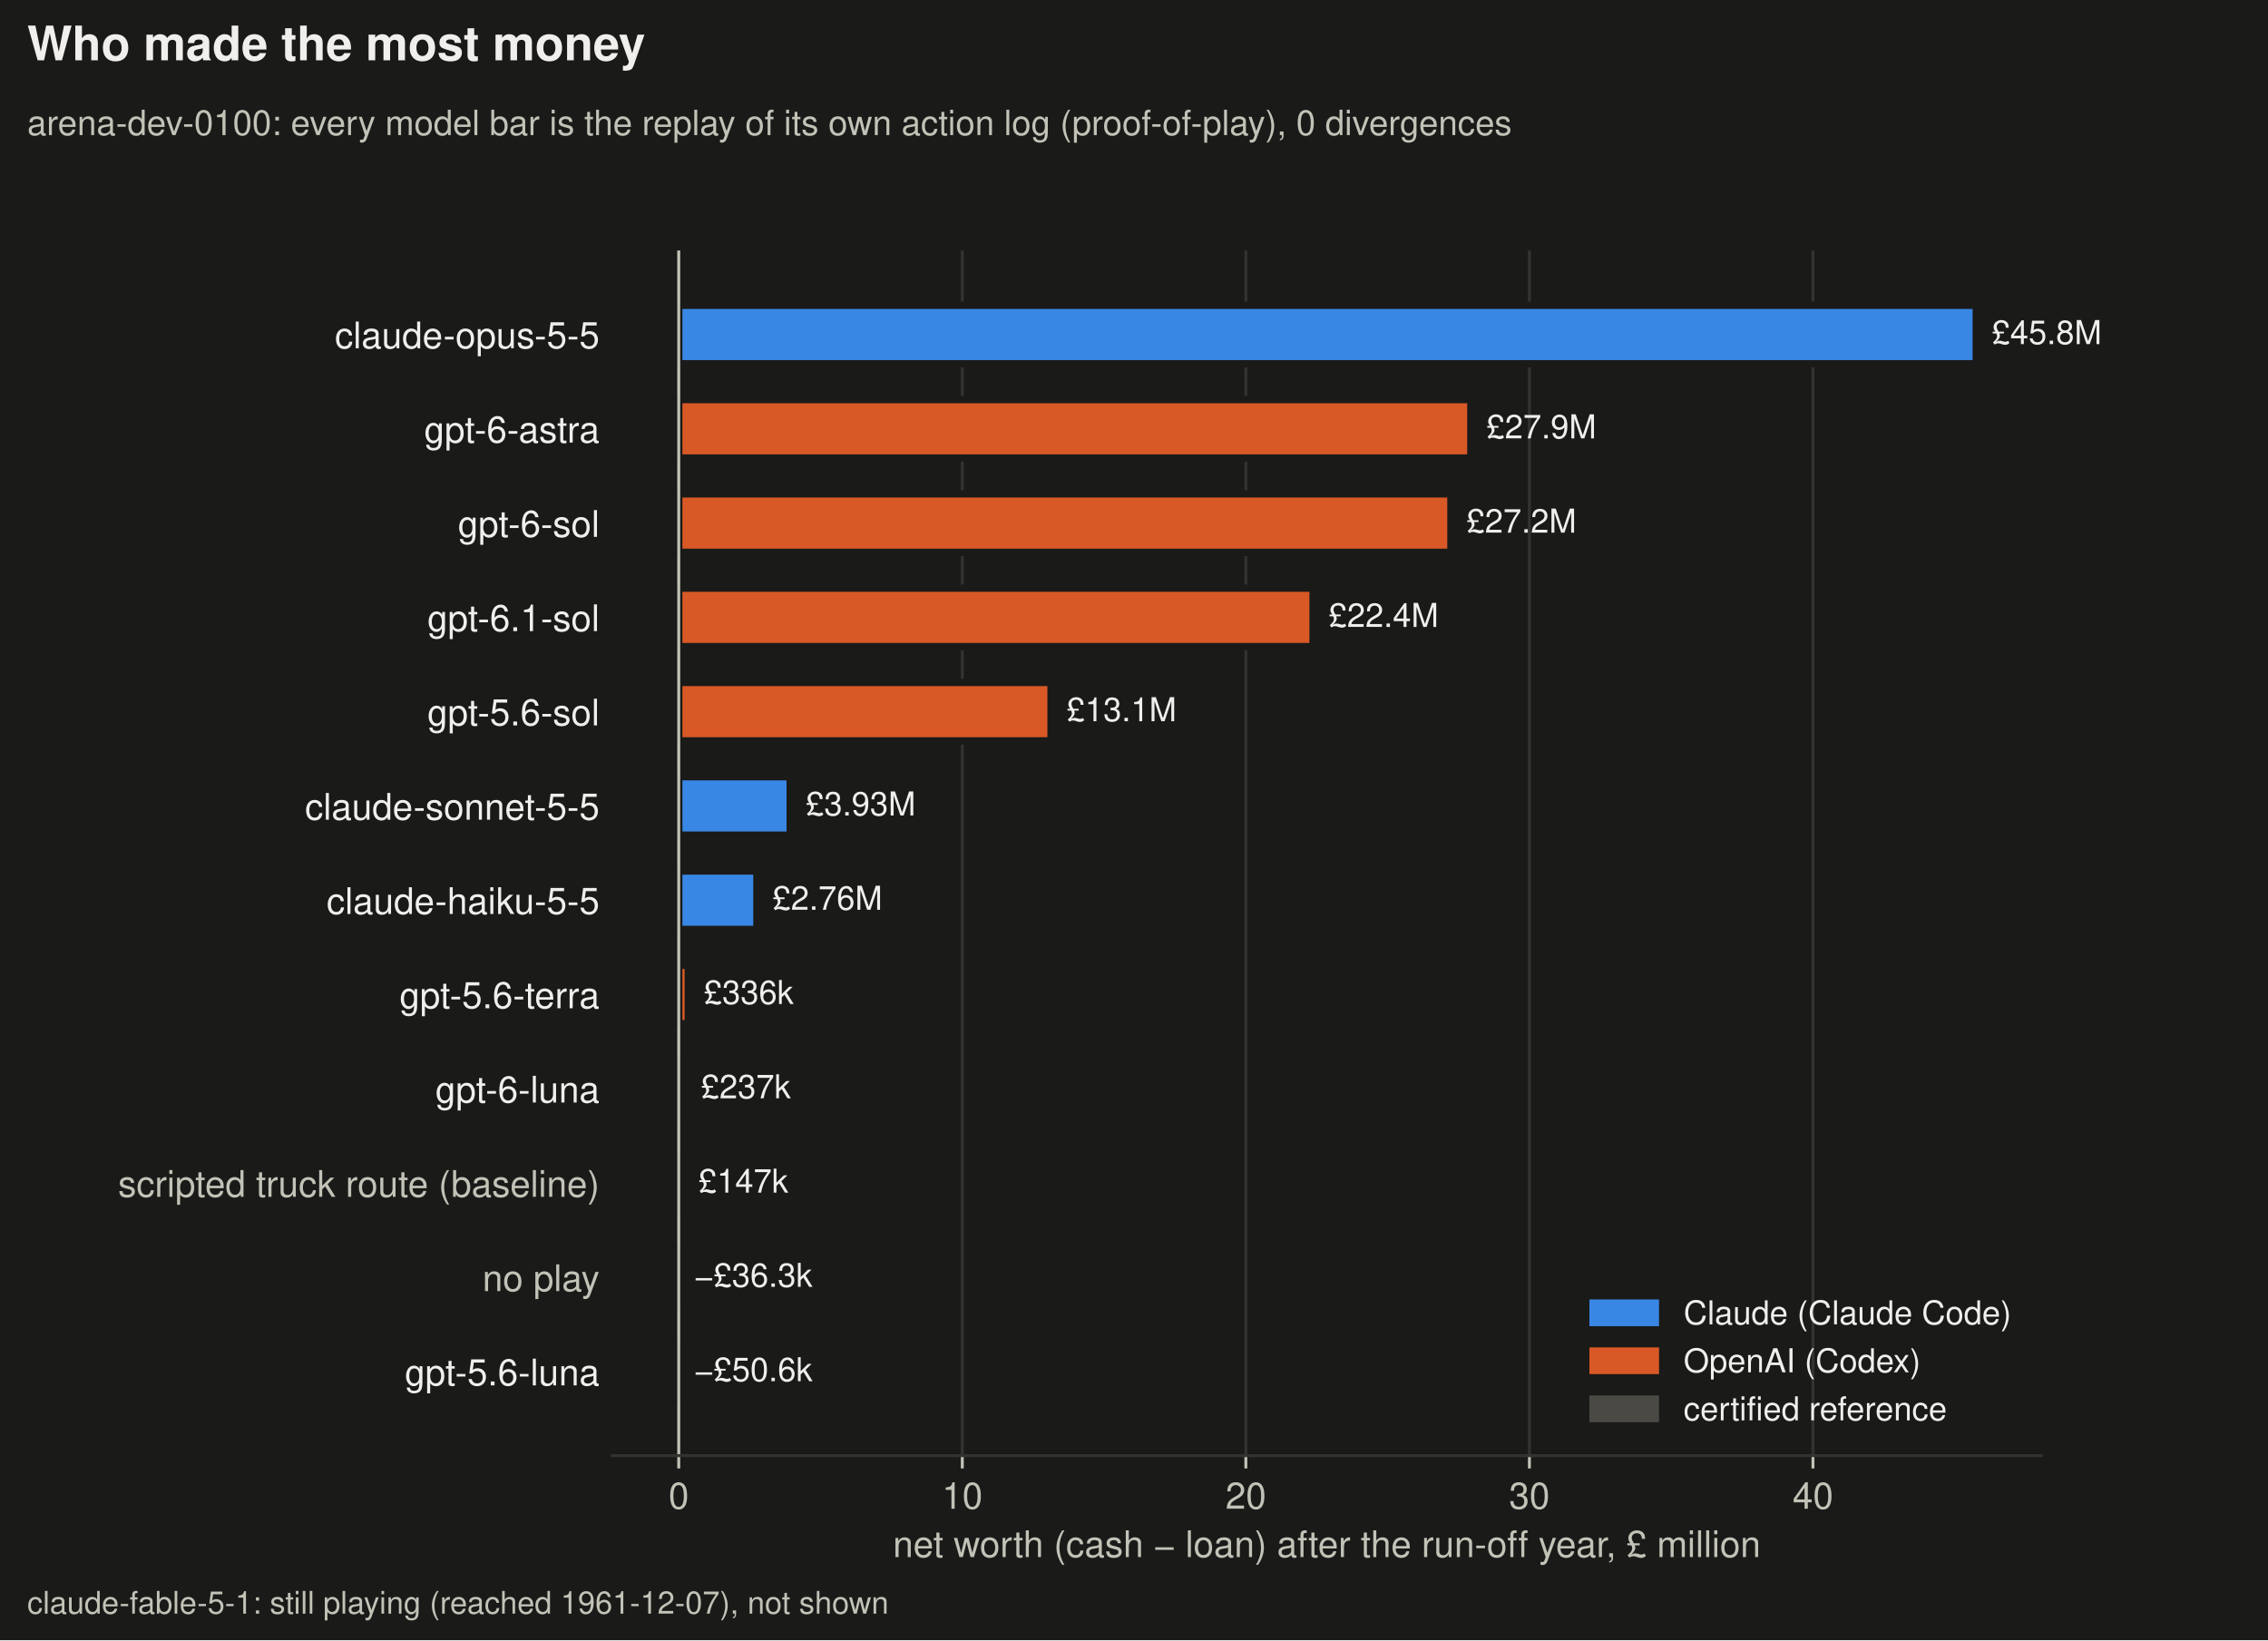
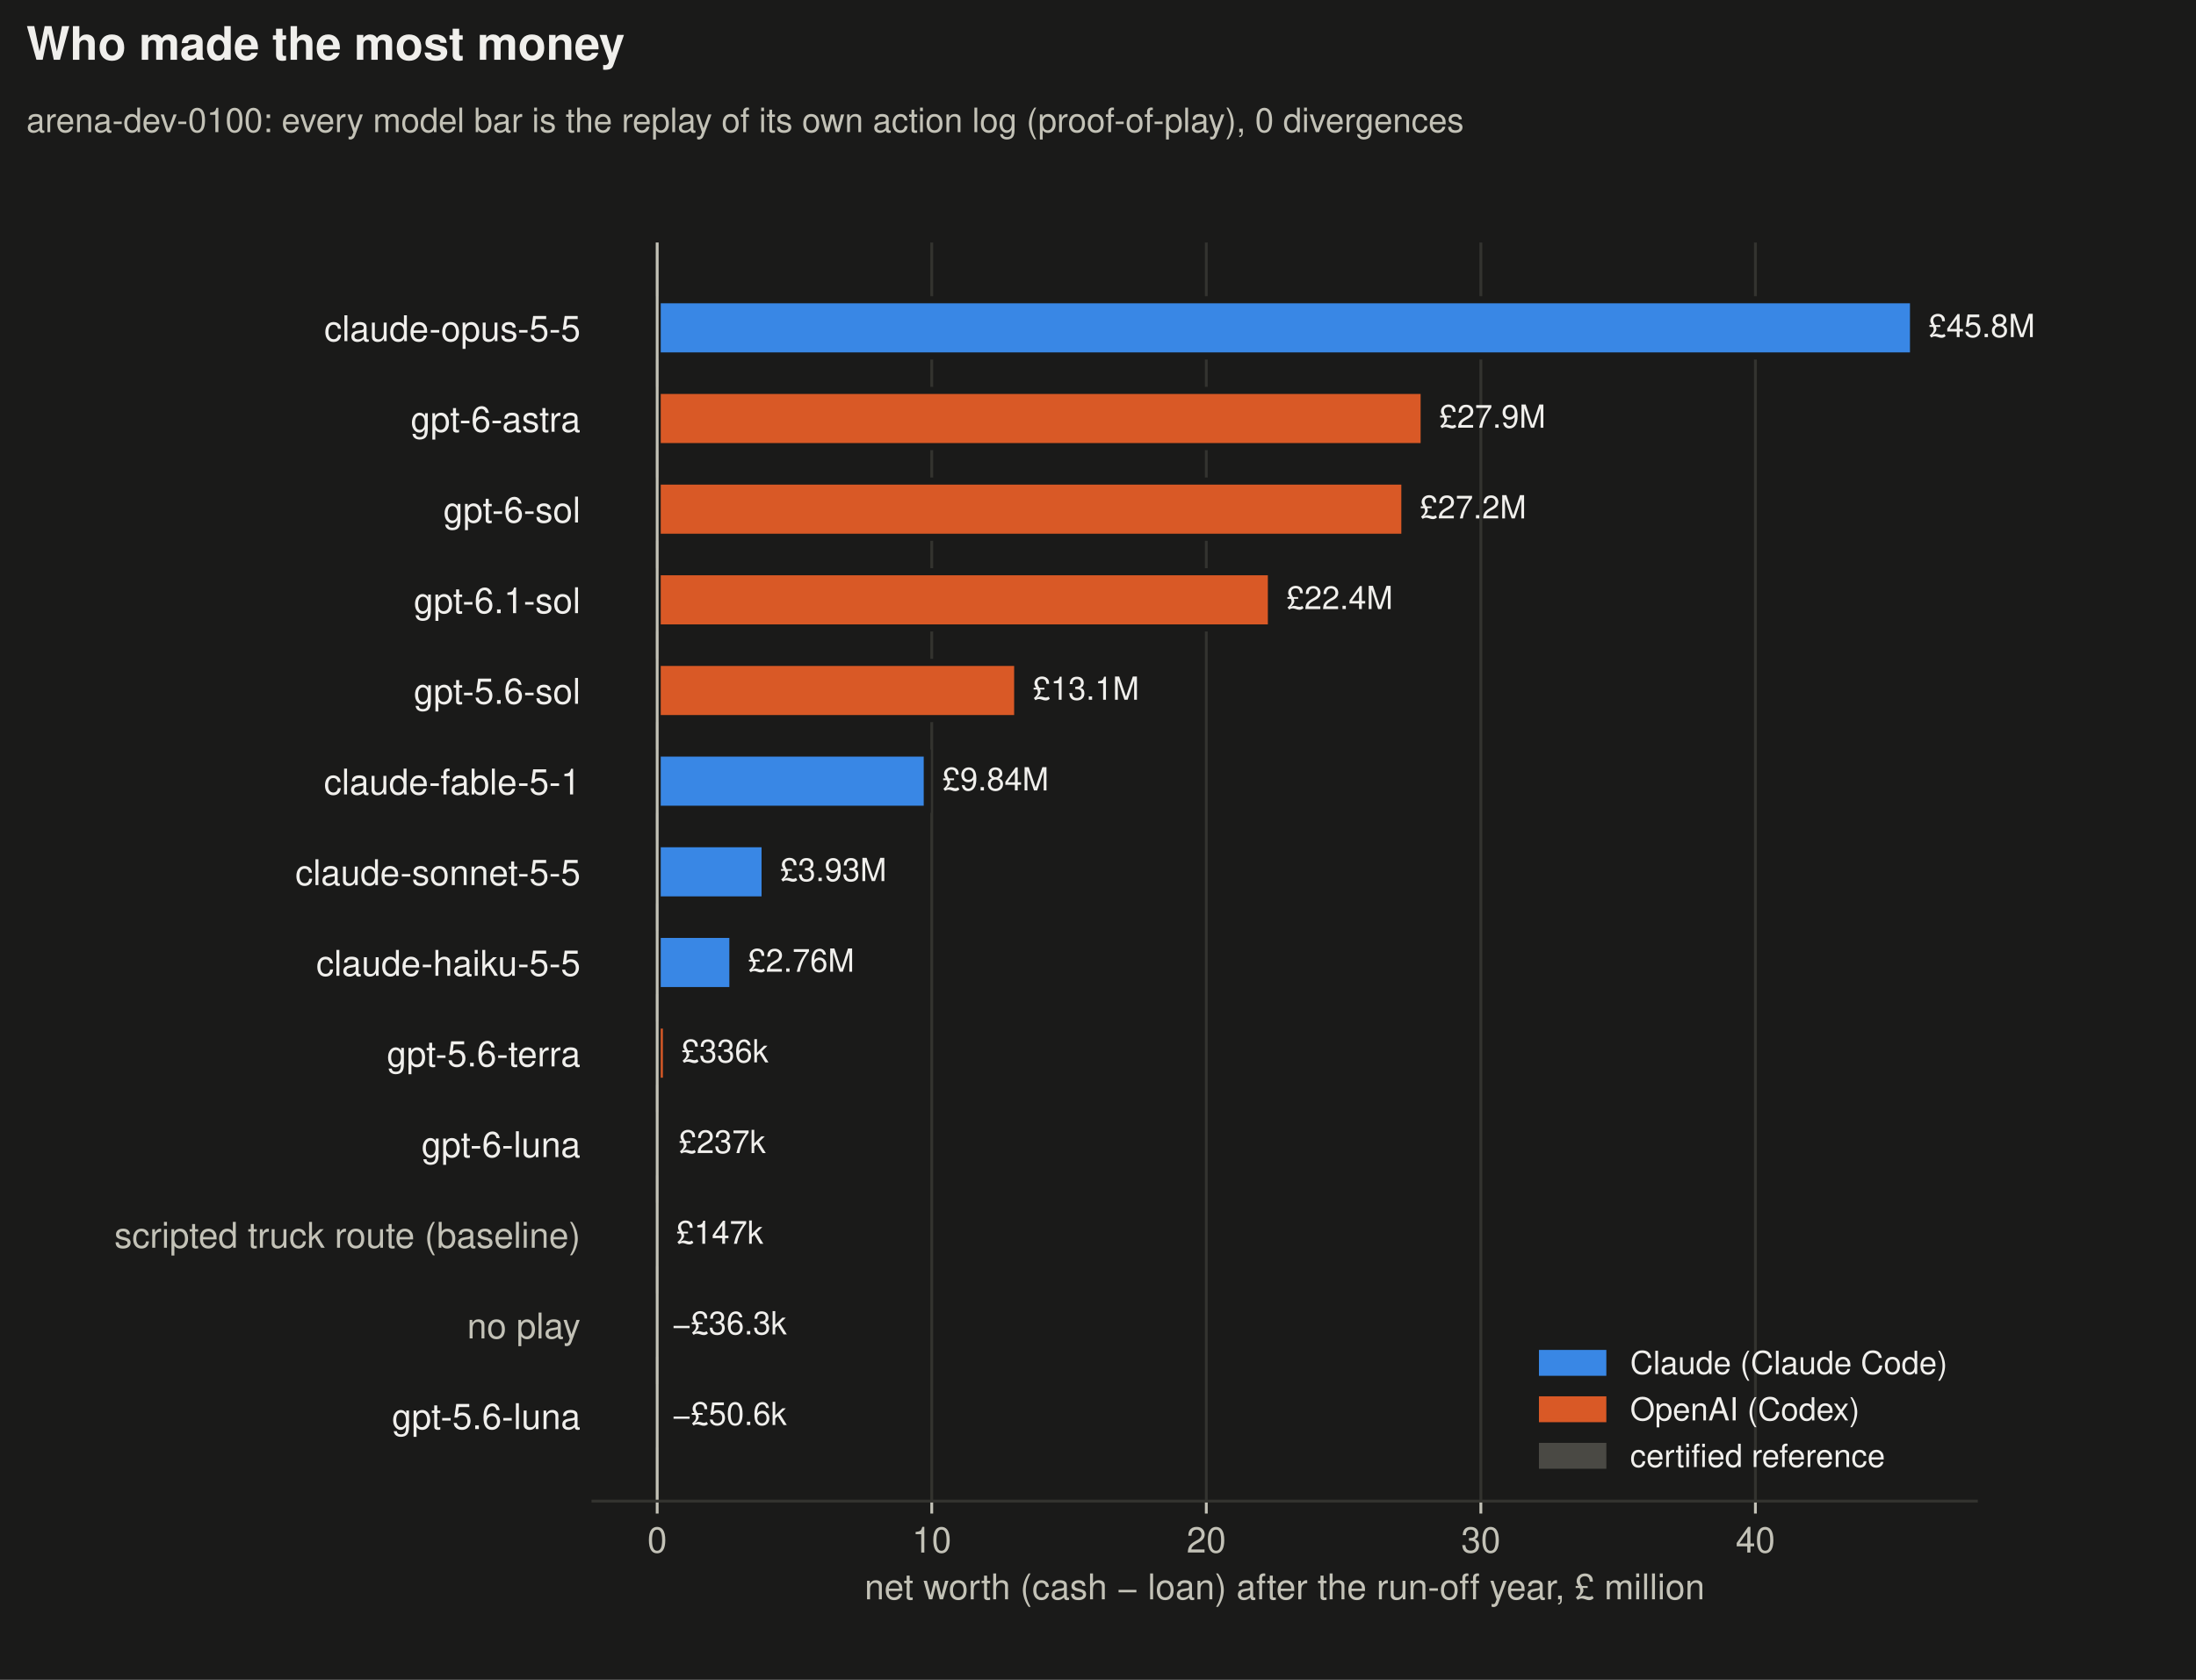
- <svg xmlns="http://www.w3.org/2000/svg" xmlns:xlink="http://www.w3.org/1999/xlink" width="619.2pt" height="447.84pt" viewBox="0 0 619.2 447.84" version="1.1">
+ <svg xmlns="http://www.w3.org/2000/svg" xmlns:xlink="http://www.w3.org/1999/xlink" width="619.2pt" height="473.76pt" viewBox="0 0 619.2 473.76" version="1.1">
  <defs>
    <style type="text/css">*{stroke-linejoin: round; stroke-linecap: butt}</style>
  </defs>
  <g id="figure_1">
    <g id="patch_1">
-       <path d="M 0 447.84  L 619.2 447.84  L 619.2 0  L 0 0  z " style="fill: #1a1a19" />
+       <path d="M 0 473.76  L 619.2 473.76  L 619.2 0  L 0 0  z " style="fill: #1a1a19" />
    </g>
    <g id="axes_1">
      <g id="patch_2">
-         <path d="M 167.184 397.44  L 557.28 397.44  L 557.28 68.4  L 167.184 68.4  z " style="fill: #1a1a19" />
+         <path d="M 167.184 423.36  L 557.28 423.36  L 557.28 68.4  L 167.184 68.4  z " style="fill: #1a1a19" />
      </g>
      <g id="matplotlib.axis_1">
        <g id="xtick_1">
          <g id="line2d_1">
-             <path d="M 185.307 397.44  L 185.307 68.4  " clip-path="url(#p03d49983aa)" style="fill: none; stroke: #33332f; stroke-width: 0.8; stroke-linecap: square" />
+             <path d="M 185.307 423.36  L 185.307 68.4  " clip-path="url(#p3cce5ad9e4)" style="fill: none; stroke: #33332f; stroke-width: 0.8; stroke-linecap: square" />
          </g>
          <g id="line2d_2">
            <defs>
              <path id="m19a8cb6b92" d="M 0 0  L 0 3.5  " style="stroke: #c3c2b7; stroke-width: 0.8" />
            </defs>
            <g>
-               <use xlink:href="#m19a8cb6b92" x="185.307" y="397.44" style="fill: #c3c2b7; stroke: #c3c2b7; stroke-width: 0.8" />
+               <use xlink:href="#m19a8cb6b92" x="185.307" y="423.36" style="fill: #c3c2b7; stroke: #c3c2b7; stroke-width: 0.8" />
            </g>
          </g>
          <g id="text_1">
-             <text style="font-size: 10px; font-family: 'Helvetica', 'Arial', 'DejaVu Sans'; text-anchor: middle; fill: #c3c2b7" x="185.307" y="411.94" transform="rotate(-0 185.307 411.94)">0</text>
+             <text style="font-size: 10px; font-family: 'Helvetica', 'Arial', 'DejaVu Sans'; text-anchor: middle; fill: #c3c2b7" x="185.307" y="437.86" transform="rotate(-0 185.307 437.86)">0</text>
          </g>
        </g>
        <g id="xtick_2">
          <g id="line2d_3">
-             <path d="M 262.722 397.44  L 262.722 68.4  " clip-path="url(#p03d49983aa)" style="fill: none; stroke: #33332f; stroke-width: 0.8; stroke-linecap: square" />
+             <path d="M 262.722 423.36  L 262.722 68.4  " clip-path="url(#p3cce5ad9e4)" style="fill: none; stroke: #33332f; stroke-width: 0.8; stroke-linecap: square" />
          </g>
          <g id="line2d_4">
            <g>
-               <use xlink:href="#m19a8cb6b92" x="262.722" y="397.44" style="fill: #c3c2b7; stroke: #c3c2b7; stroke-width: 0.8" />
+               <use xlink:href="#m19a8cb6b92" x="262.722" y="423.36" style="fill: #c3c2b7; stroke: #c3c2b7; stroke-width: 0.8" />
            </g>
          </g>
          <g id="text_2">
-             <text style="font-size: 10px; font-family: 'Helvetica', 'Arial', 'DejaVu Sans'; text-anchor: middle; fill: #c3c2b7" x="262.722" y="411.94" transform="rotate(-0 262.7222 411.94)">10</text>
+             <text style="font-size: 10px; font-family: 'Helvetica', 'Arial', 'DejaVu Sans'; text-anchor: middle; fill: #c3c2b7" x="262.722" y="437.86" transform="rotate(-0 262.7222 437.86)">10</text>
          </g>
        </g>
        <g id="xtick_3">
          <g id="line2d_5">
-             <path d="M 340.137 397.44  L 340.137 68.4  " clip-path="url(#p03d49983aa)" style="fill: none; stroke: #33332f; stroke-width: 0.8; stroke-linecap: square" />
+             <path d="M 340.137 423.36  L 340.137 68.4  " clip-path="url(#p3cce5ad9e4)" style="fill: none; stroke: #33332f; stroke-width: 0.8; stroke-linecap: square" />
          </g>
          <g id="line2d_6">
            <g>
-               <use xlink:href="#m19a8cb6b92" x="340.137" y="397.44" style="fill: #c3c2b7; stroke: #c3c2b7; stroke-width: 0.8" />
+               <use xlink:href="#m19a8cb6b92" x="340.137" y="423.36" style="fill: #c3c2b7; stroke: #c3c2b7; stroke-width: 0.8" />
            </g>
          </g>
          <g id="text_3">
-             <text style="font-size: 10px; font-family: 'Helvetica', 'Arial', 'DejaVu Sans'; text-anchor: middle; fill: #c3c2b7" x="340.137" y="411.94" transform="rotate(-0 340.1373 411.94)">20</text>
+             <text style="font-size: 10px; font-family: 'Helvetica', 'Arial', 'DejaVu Sans'; text-anchor: middle; fill: #c3c2b7" x="340.137" y="437.86" transform="rotate(-0 340.1373 437.86)">20</text>
          </g>
        </g>
        <g id="xtick_4">
          <g id="line2d_7">
-             <path d="M 417.552 397.44  L 417.552 68.4  " clip-path="url(#p03d49983aa)" style="fill: none; stroke: #33332f; stroke-width: 0.8; stroke-linecap: square" />
+             <path d="M 417.552 423.36  L 417.552 68.4  " clip-path="url(#p3cce5ad9e4)" style="fill: none; stroke: #33332f; stroke-width: 0.8; stroke-linecap: square" />
          </g>
          <g id="line2d_8">
            <g>
-               <use xlink:href="#m19a8cb6b92" x="417.552" y="397.44" style="fill: #c3c2b7; stroke: #c3c2b7; stroke-width: 0.8" />
+               <use xlink:href="#m19a8cb6b92" x="417.552" y="423.36" style="fill: #c3c2b7; stroke: #c3c2b7; stroke-width: 0.8" />
            </g>
          </g>
          <g id="text_4">
-             <text style="font-size: 10px; font-family: 'Helvetica', 'Arial', 'DejaVu Sans'; text-anchor: middle; fill: #c3c2b7" x="417.552" y="411.94" transform="rotate(-0 417.5524 411.94)">30</text>
+             <text style="font-size: 10px; font-family: 'Helvetica', 'Arial', 'DejaVu Sans'; text-anchor: middle; fill: #c3c2b7" x="417.552" y="437.86" transform="rotate(-0 417.5524 437.86)">30</text>
          </g>
        </g>
        <g id="xtick_5">
          <g id="line2d_9">
-             <path d="M 494.968 397.44  L 494.968 68.4  " clip-path="url(#p03d49983aa)" style="fill: none; stroke: #33332f; stroke-width: 0.8; stroke-linecap: square" />
+             <path d="M 494.968 423.36  L 494.968 68.4  " clip-path="url(#p3cce5ad9e4)" style="fill: none; stroke: #33332f; stroke-width: 0.8; stroke-linecap: square" />
          </g>
          <g id="line2d_10">
            <g>
-               <use xlink:href="#m19a8cb6b92" x="494.968" y="397.44" style="fill: #c3c2b7; stroke: #c3c2b7; stroke-width: 0.8" />
+               <use xlink:href="#m19a8cb6b92" x="494.968" y="423.36" style="fill: #c3c2b7; stroke: #c3c2b7; stroke-width: 0.8" />
            </g>
          </g>
          <g id="text_5">
-             <text style="font-size: 10px; font-family: 'Helvetica', 'Arial', 'DejaVu Sans'; text-anchor: middle; fill: #c3c2b7" x="494.968" y="411.94" transform="rotate(-0 494.9676 411.94)">40</text>
+             <text style="font-size: 10px; font-family: 'Helvetica', 'Arial', 'DejaVu Sans'; text-anchor: middle; fill: #c3c2b7" x="494.968" y="437.86" transform="rotate(-0 494.9676 437.86)">40</text>
          </g>
        </g>
        <g id="text_6">
-           <text style="font-size: 10px; font-family: 'Helvetica', 'Arial', 'DejaVu Sans'; text-anchor: middle; fill: #c3c2b7" x="362.232" y="425.139" transform="rotate(-0 362.232 425.1392)">net worth (cash − loan) after the run-off year, £ million</text>
+           <text style="font-size: 10px; font-family: 'Helvetica', 'Arial', 'DejaVu Sans'; text-anchor: middle; fill: #c3c2b7" x="362.232" y="451.059" transform="rotate(-0 362.232 451.0592)">net worth (cash − loan) after the run-off year, £ million</text>
        </g>
      </g>
      <g id="matplotlib.axis_2">
        <g id="ytick_1">
          <g id="line2d_11" />
          <g id="text_7">
-             <text style="font-size: 10px; font-family: 'Helvetica', 'Arial', 'DejaVu Sans'; text-anchor: end; fill: #f0efec" x="163.684" y="95.087" transform="rotate(-0 163.684 95.08652)">claude-opus-5-5</text>
+             <text style="font-size: 10px; font-family: 'Helvetica', 'Arial', 'DejaVu Sans'; text-anchor: end; fill: #f0efec" x="163.684" y="96.211" transform="rotate(-0 163.684 96.21118)">claude-opus-5-5</text>
          </g>
        </g>
        <g id="ytick_2">
          <g id="line2d_12" />
          <g id="text_8">
-             <text style="font-size: 10px; font-family: 'Helvetica', 'Arial', 'DejaVu Sans'; text-anchor: end; fill: #f0efec" x="163.684" y="120.829" transform="rotate(-0 163.684 120.829)">gpt-6-astra</text>
+             <text style="font-size: 10px; font-family: 'Helvetica', 'Arial', 'DejaVu Sans'; text-anchor: end; fill: #f0efec" x="163.684" y="121.781" transform="rotate(-0 163.684 121.781)">gpt-6-astra</text>
          </g>
        </g>
        <g id="ytick_3">
          <g id="line2d_13" />
          <g id="text_9">
-             <text style="font-size: 10px; font-family: 'Helvetica', 'Arial', 'DejaVu Sans'; text-anchor: end; fill: #f0efec" x="163.684" y="146.571" transform="rotate(-0 163.684 146.5714)">gpt-6-sol</text>
+             <text style="font-size: 10px; font-family: 'Helvetica', 'Arial', 'DejaVu Sans'; text-anchor: end; fill: #f0efec" x="163.684" y="147.351" transform="rotate(-0 163.684 147.3508)">gpt-6-sol</text>
          </g>
        </g>
        <g id="ytick_4">
          <g id="line2d_14" />
          <g id="text_10">
-             <text style="font-size: 10px; font-family: 'Helvetica', 'Arial', 'DejaVu Sans'; text-anchor: end; fill: #f0efec" x="163.684" y="172.314" transform="rotate(-0 163.684 172.3139)">gpt-6.1-sol</text>
+             <text style="font-size: 10px; font-family: 'Helvetica', 'Arial', 'DejaVu Sans'; text-anchor: end; fill: #f0efec" x="163.684" y="172.921" transform="rotate(-0 163.684 172.9206)">gpt-6.1-sol</text>
          </g>
        </g>
        <g id="ytick_5">
          <g id="line2d_15" />
          <g id="text_11">
-             <text style="font-size: 10px; font-family: 'Helvetica', 'Arial', 'DejaVu Sans'; text-anchor: end; fill: #f0efec" x="163.684" y="198.056" transform="rotate(-0 163.684 198.0563)">gpt-5.6-sol</text>
+             <text style="font-size: 10px; font-family: 'Helvetica', 'Arial', 'DejaVu Sans'; text-anchor: end; fill: #f0efec" x="163.684" y="198.49" transform="rotate(-0 163.684 198.4904)">gpt-5.6-sol</text>
          </g>
        </g>
        <g id="ytick_6">
          <g id="line2d_16" />
          <g id="text_12">
-             <text style="font-size: 10px; font-family: 'Helvetica', 'Arial', 'DejaVu Sans'; text-anchor: end; fill: #f0efec" x="163.684" y="223.799" transform="rotate(-0 163.684 223.7988)">claude-sonnet-5-5</text>
+             <text style="font-size: 10px; font-family: 'Helvetica', 'Arial', 'DejaVu Sans'; text-anchor: end; fill: #f0efec" x="163.684" y="224.06" transform="rotate(-0 163.684 224.0602)">claude-fable-5-1</text>
          </g>
        </g>
        <g id="ytick_7">
          <g id="line2d_17" />
          <g id="text_13">
-             <text style="font-size: 10px; font-family: 'Helvetica', 'Arial', 'DejaVu Sans'; text-anchor: end; fill: #f0efec" x="163.684" y="249.541" transform="rotate(-0 163.684 249.5412)">claude-haiku-5-5</text>
+             <text style="font-size: 10px; font-family: 'Helvetica', 'Arial', 'DejaVu Sans'; text-anchor: end; fill: #f0efec" x="163.684" y="249.63" transform="rotate(-0 163.684 249.63)">claude-sonnet-5-5</text>
          </g>
        </g>
        <g id="ytick_8">
          <g id="line2d_18" />
          <g id="text_14">
-             <text style="font-size: 10px; font-family: 'Helvetica', 'Arial', 'DejaVu Sans'; text-anchor: end; fill: #f0efec" x="163.684" y="275.284" transform="rotate(-0 163.684 275.2837)">gpt-5.6-terra</text>
+             <text style="font-size: 10px; font-family: 'Helvetica', 'Arial', 'DejaVu Sans'; text-anchor: end; fill: #f0efec" x="163.684" y="275.2" transform="rotate(-0 163.684 275.1998)">claude-haiku-5-5</text>
          </g>
        </g>
        <g id="ytick_9">
          <g id="line2d_19" />
          <g id="text_15">
-             <text style="font-size: 10px; font-family: 'Helvetica', 'Arial', 'DejaVu Sans'; text-anchor: end; fill: #f0efec" x="163.684" y="301.026" transform="rotate(-0 163.684 301.0261)">gpt-6-luna</text>
+             <text style="font-size: 10px; font-family: 'Helvetica', 'Arial', 'DejaVu Sans'; text-anchor: end; fill: #f0efec" x="163.684" y="300.77" transform="rotate(-0 163.684 300.7696)">gpt-5.6-terra</text>
          </g>
        </g>
        <g id="ytick_10">
          <g id="line2d_20" />
          <g id="text_16">
-             <text style="font-size: 10px; font-family: 'Helvetica', 'Arial', 'DejaVu Sans'; text-anchor: end; fill: #c3c2b7" x="163.684" y="326.769" transform="rotate(-0 163.684 326.7686)">scripted truck route (baseline)</text>
+             <text style="font-size: 10px; font-family: 'Helvetica', 'Arial', 'DejaVu Sans'; text-anchor: end; fill: #f0efec" x="163.684" y="326.339" transform="rotate(-0 163.684 326.3394)">gpt-6-luna</text>
          </g>
        </g>
        <g id="ytick_11">
          <g id="line2d_21" />
          <g id="text_17">
-             <text style="font-size: 10px; font-family: 'Helvetica', 'Arial', 'DejaVu Sans'; text-anchor: end; fill: #c3c2b7" x="163.684" y="352.511" transform="rotate(-0 163.684 352.511)">no play</text>
+             <text style="font-size: 10px; font-family: 'Helvetica', 'Arial', 'DejaVu Sans'; text-anchor: end; fill: #c3c2b7" x="163.684" y="351.909" transform="rotate(-0 163.684 351.9092)">scripted truck route (baseline)</text>
          </g>
        </g>
        <g id="ytick_12">
          <g id="line2d_22" />
          <g id="text_18">
-             <text style="font-size: 10px; font-family: 'Helvetica', 'Arial', 'DejaVu Sans'; text-anchor: end; fill: #f0efec" x="163.684" y="378.253" transform="rotate(-0 163.684 378.2535)">gpt-5.6-luna</text>
+             <text style="font-size: 10px; font-family: 'Helvetica', 'Arial', 'DejaVu Sans'; text-anchor: end; fill: #c3c2b7" x="163.684" y="377.479" transform="rotate(-0 163.684 377.479)">no play</text>
+           </g>
+         </g>
+         <g id="ytick_13">
+           <g id="line2d_23" />
+           <g id="text_19">
+             <text style="font-size: 10px; font-family: 'Helvetica', 'Arial', 'DejaVu Sans'; text-anchor: end; fill: #f0efec" x="163.684" y="403.049" transform="rotate(-0 163.684 403.0488)">gpt-5.6-luna</text>
          </g>
        </g>
      </g>
      <g id="patch_3">
-         <path d="M 185.307 83.356  L 539.548 83.356  L 539.548 99.317  L 185.307 99.317  z " clip-path="url(#p03d49983aa)" style="fill: #3987e5; stroke: #1a1a19; stroke-width: 2; stroke-linejoin: miter" />
+         <path d="M 185.307 84.535  L 539.548 84.535  L 539.548 100.388  L 185.307 100.388  z " clip-path="url(#p3cce5ad9e4)" style="fill: #3987e5; stroke: #1a1a19; stroke-width: 2; stroke-linejoin: miter" />
      </g>
      <g id="patch_4">
-         <path d="M 185.307 109.099  L 401.569 109.099  L 401.569 125.059  L 185.307 125.059  z " clip-path="url(#p03d49983aa)" style="fill: #d95926; stroke: #1a1a19; stroke-width: 2; stroke-linejoin: miter" />
+         <path d="M 185.307 110.104  L 401.569 110.104  L 401.569 125.958  L 185.307 125.958  z " clip-path="url(#p3cce5ad9e4)" style="fill: #d95926; stroke: #1a1a19; stroke-width: 2; stroke-linejoin: miter" />
      </g>
      <g id="patch_5">
-         <path d="M 185.307 134.841  L 396.129 134.841  L 396.129 150.802  L 185.307 150.802  z " clip-path="url(#p03d49983aa)" style="fill: #d95926; stroke: #1a1a19; stroke-width: 2; stroke-linejoin: miter" />
+         <path d="M 185.307 135.674  L 396.129 135.674  L 396.129 151.527  L 185.307 151.527  z " clip-path="url(#p3cce5ad9e4)" style="fill: #d95926; stroke: #1a1a19; stroke-width: 2; stroke-linejoin: miter" />
      </g>
      <g id="patch_6">
-         <path d="M 185.307 160.584  L 358.496 160.584  L 358.496 176.544  L 185.307 176.544  z " clip-path="url(#p03d49983aa)" style="fill: #d95926; stroke: #1a1a19; stroke-width: 2; stroke-linejoin: miter" />
+         <path d="M 185.307 161.244  L 358.496 161.244  L 358.496 177.097  L 185.307 177.097  z " clip-path="url(#p3cce5ad9e4)" style="fill: #d95926; stroke: #1a1a19; stroke-width: 2; stroke-linejoin: miter" />
      </g>
      <g id="patch_7">
-         <path d="M 185.307 186.326  L 286.957 186.326  L 286.957 202.286  L 185.307 202.286  z " clip-path="url(#p03d49983aa)" style="fill: #d95926; stroke: #1a1a19; stroke-width: 2; stroke-linejoin: miter" />
+         <path d="M 185.307 186.814  L 286.957 186.814  L 286.957 202.667  L 185.307 202.667  z " clip-path="url(#p3cce5ad9e4)" style="fill: #d95926; stroke: #1a1a19; stroke-width: 2; stroke-linejoin: miter" />
      </g>
      <g id="patch_8">
-         <path d="M 185.307 212.069  L 215.735 212.069  L 215.735 228.029  L 185.307 228.029  z " clip-path="url(#p03d49983aa)" style="fill: #3987e5; stroke: #1a1a19; stroke-width: 2; stroke-linejoin: miter" />
+         <path d="M 185.307 212.384  L 261.461 212.384  L 261.461 228.237  L 185.307 228.237  z " clip-path="url(#p3cce5ad9e4)" style="fill: #3987e5; stroke: #1a1a19; stroke-width: 2; stroke-linejoin: miter" />
      </g>
      <g id="patch_9">
-         <path d="M 185.307 237.811  L 206.652 237.811  L 206.652 253.771  L 185.307 253.771  z " clip-path="url(#p03d49983aa)" style="fill: #3987e5; stroke: #1a1a19; stroke-width: 2; stroke-linejoin: miter" />
+         <path d="M 185.307 237.953  L 215.735 237.953  L 215.735 253.807  L 185.307 253.807  z " clip-path="url(#p3cce5ad9e4)" style="fill: #3987e5; stroke: #1a1a19; stroke-width: 2; stroke-linejoin: miter" />
      </g>
      <g id="patch_10">
-         <path d="M 185.307 263.554  L 187.908 263.554  L 187.908 279.514  L 185.307 279.514  z " clip-path="url(#p03d49983aa)" style="fill: #d95926; stroke: #1a1a19; stroke-width: 2; stroke-linejoin: miter" />
+         <path d="M 185.307 263.523  L 206.652 263.523  L 206.652 279.376  L 185.307 279.376  z " clip-path="url(#p3cce5ad9e4)" style="fill: #3987e5; stroke: #1a1a19; stroke-width: 2; stroke-linejoin: miter" />
      </g>
      <g id="patch_11">
-         <path d="M 185.307 289.296  L 187.139 289.296  L 187.139 305.256  L 185.307 305.256  z " clip-path="url(#p03d49983aa)" style="fill: #d95926; stroke: #1a1a19; stroke-width: 2; stroke-linejoin: miter" />
+         <path d="M 185.307 289.093  L 187.908 289.093  L 187.908 304.946  L 185.307 304.946  z " clip-path="url(#p3cce5ad9e4)" style="fill: #d95926; stroke: #1a1a19; stroke-width: 2; stroke-linejoin: miter" />
      </g>
      <g id="patch_12">
-         <path d="M 185.307 315.038  L 186.448 315.038  L 186.448 330.999  L 185.307 330.999  z " clip-path="url(#p03d49983aa)" style="fill: #4a4944; stroke: #1a1a19; stroke-width: 2; stroke-linejoin: miter" />
+         <path d="M 185.307 314.663  L 187.139 314.663  L 187.139 330.516  L 185.307 330.516  z " clip-path="url(#p3cce5ad9e4)" style="fill: #d95926; stroke: #1a1a19; stroke-width: 2; stroke-linejoin: miter" />
      </g>
      <g id="patch_13">
-         <path d="M 185.307 340.781  L 185.026 340.781  L 185.026 356.741  L 185.307 356.741  z " clip-path="url(#p03d49983aa)" style="fill: #4a4944; stroke: #1a1a19; stroke-width: 2; stroke-linejoin: miter" />
+         <path d="M 185.307 340.233  L 186.448 340.233  L 186.448 356.086  L 185.307 356.086  z " clip-path="url(#p3cce5ad9e4)" style="fill: #4a4944; stroke: #1a1a19; stroke-width: 2; stroke-linejoin: miter" />
      </g>
      <g id="patch_14">
-         <path d="M 185.307 366.523  L 184.916 366.523  L 184.916 382.484  L 185.307 382.484  z " clip-path="url(#p03d49983aa)" style="fill: #d95926; stroke: #1a1a19; stroke-width: 2; stroke-linejoin: miter" />
-       </g>
-       <g id="line2d_23">
-         <path d="M 185.307 397.44  L 185.307 68.4  " clip-path="url(#p03d49983aa)" style="fill: none; stroke: #c3c2b7; stroke-width: 0.8; stroke-linecap: square" />
+         <path d="M 185.307 365.802  L 185.026 365.802  L 185.026 381.656  L 185.307 381.656  z " clip-path="url(#p3cce5ad9e4)" style="fill: #4a4944; stroke: #1a1a19; stroke-width: 2; stroke-linejoin: miter" />
      </g>
      <g id="patch_15">
-         <path d="M 167.184 397.44  L 557.28 397.44  " style="fill: none; stroke: #33332f; stroke-width: 0.8; stroke-linejoin: miter; stroke-linecap: square" />
-       </g>
-       <g id="text_19">
-         <text style="font-size: 9px; font-family: 'Helvetica', 'Arial', 'DejaVu Sans'; text-anchor: start; fill: #f0efec" x="543.799" y="93.947" transform="rotate(-0 543.7993 93.94688)">£45.8M</text>
+         <path d="M 185.307 391.372  L 184.916 391.372  L 184.916 407.225  L 185.307 407.225  z " clip-path="url(#p3cce5ad9e4)" style="fill: #d95926; stroke: #1a1a19; stroke-width: 2; stroke-linejoin: miter" />
+       </g>
+       <g id="line2d_24">
+         <path d="M 185.307 423.36  L 185.307 68.4  " clip-path="url(#p3cce5ad9e4)" style="fill: none; stroke: #c3c2b7; stroke-width: 0.8; stroke-linecap: square" />
+       </g>
+       <g id="patch_16">
+         <path d="M 167.184 423.36  L 557.28 423.36  " style="fill: none; stroke: #33332f; stroke-width: 0.8; stroke-linejoin: miter; stroke-linecap: square" />
      </g>
      <g id="text_20">
-         <text style="font-size: 9px; font-family: 'Helvetica', 'Arial', 'DejaVu Sans'; text-anchor: start; fill: #f0efec" x="405.819" y="119.689" transform="rotate(-0 405.8195 119.6893)">£27.9M</text>
+         <text style="font-size: 9px; font-family: 'Helvetica', 'Arial', 'DejaVu Sans'; text-anchor: start; fill: #f0efec" x="543.799" y="95.072" transform="rotate(-0 543.7993 95.07154)">£45.8M</text>
      </g>
      <g id="text_21">
-         <text style="font-size: 9px; font-family: 'Helvetica', 'Arial', 'DejaVu Sans'; text-anchor: start; fill: #f0efec" x="400.38" y="145.432" transform="rotate(-0 400.3799 145.4318)">£27.2M</text>
+         <text style="font-size: 9px; font-family: 'Helvetica', 'Arial', 'DejaVu Sans'; text-anchor: start; fill: #f0efec" x="405.819" y="120.641" transform="rotate(-0 405.8195 120.6413)">£27.9M</text>
      </g>
      <g id="text_22">
-         <text style="font-size: 9px; font-family: 'Helvetica', 'Arial', 'DejaVu Sans'; text-anchor: start; fill: #f0efec" x="362.747" y="171.174" transform="rotate(-0 362.7469 171.1742)">£22.4M</text>
+         <text style="font-size: 9px; font-family: 'Helvetica', 'Arial', 'DejaVu Sans'; text-anchor: start; fill: #f0efec" x="400.38" y="146.211" transform="rotate(-0 400.3799 146.2111)">£27.2M</text>
      </g>
      <g id="text_23">
-         <text style="font-size: 9px; font-family: 'Helvetica', 'Arial', 'DejaVu Sans'; text-anchor: start; fill: #f0efec" x="291.208" y="196.917" transform="rotate(-0 291.2079 196.9167)">£13.1M</text>
+         <text style="font-size: 9px; font-family: 'Helvetica', 'Arial', 'DejaVu Sans'; text-anchor: start; fill: #f0efec" x="362.747" y="171.781" transform="rotate(-0 362.7469 171.7809)">£22.4M</text>
      </g>
      <g id="text_24">
-         <text style="font-size: 9px; font-family: 'Helvetica', 'Arial', 'DejaVu Sans'; text-anchor: start; fill: #f0efec" x="219.986" y="222.659" transform="rotate(-0 219.9861 222.6591)">£3.93M</text>
+         <text style="font-size: 9px; font-family: 'Helvetica', 'Arial', 'DejaVu Sans'; text-anchor: start; fill: #f0efec" x="291.208" y="197.351" transform="rotate(-0 291.2079 197.3507)">£13.1M</text>
      </g>
      <g id="text_25">
-         <text style="font-size: 9px; font-family: 'Helvetica', 'Arial', 'DejaVu Sans'; text-anchor: start; fill: #f0efec" x="210.903" y="248.402" transform="rotate(-0 210.903 248.4016)">£2.76M</text>
+         <text style="font-size: 9px; font-family: 'Helvetica', 'Arial', 'DejaVu Sans'; text-anchor: start; fill: #f0efec" x="265.712" y="222.921" transform="rotate(-0 265.7123 222.9205)">£9.84M</text>
      </g>
      <g id="text_26">
-         <text style="font-size: 9px; font-family: 'Helvetica', 'Arial', 'DejaVu Sans'; text-anchor: start; fill: #f0efec" x="192.159" y="274.144" transform="rotate(-0 192.1591 274.144)">£336k</text>
+         <text style="font-size: 9px; font-family: 'Helvetica', 'Arial', 'DejaVu Sans'; text-anchor: start; fill: #f0efec" x="219.986" y="248.49" transform="rotate(-0 219.9861 248.4904)">£3.93M</text>
      </g>
      <g id="text_27">
-         <text style="font-size: 9px; font-family: 'Helvetica', 'Arial', 'DejaVu Sans'; text-anchor: start; fill: #f0efec" x="191.39" y="299.886" transform="rotate(-0 191.3903 299.8865)">£237k</text>
+         <text style="font-size: 9px; font-family: 'Helvetica', 'Arial', 'DejaVu Sans'; text-anchor: start; fill: #f0efec" x="210.903" y="274.06" transform="rotate(-0 210.903 274.0602)">£2.76M</text>
      </g>
      <g id="text_28">
-         <text style="font-size: 9px; font-family: 'Helvetica', 'Arial', 'DejaVu Sans'; text-anchor: start; fill: #f0efec" x="190.699" y="325.629" transform="rotate(-0 190.6991 325.6289)">£147k</text>
+         <text style="font-size: 9px; font-family: 'Helvetica', 'Arial', 'DejaVu Sans'; text-anchor: start; fill: #f0efec" x="192.159" y="299.63" transform="rotate(-0 192.1591 299.63)">£336k</text>
      </g>
      <g id="text_29">
-         <text style="font-size: 9px; font-family: 'Helvetica', 'Arial', 'DejaVu Sans'; text-anchor: start; fill: #f0efec" x="189.558" y="351.371" transform="rotate(-0 189.5579 351.3714)">−£36.3k</text>
+         <text style="font-size: 9px; font-family: 'Helvetica', 'Arial', 'DejaVu Sans'; text-anchor: start; fill: #f0efec" x="191.39" y="325.2" transform="rotate(-0 191.3903 325.1998)">£237k</text>
      </g>
      <g id="text_30">
-         <text style="font-size: 9px; font-family: 'Helvetica', 'Arial', 'DejaVu Sans'; text-anchor: start; fill: #f0efec" x="189.558" y="377.114" transform="rotate(-0 189.5579 377.1138)">−£50.6k</text>
+         <text style="font-size: 9px; font-family: 'Helvetica', 'Arial', 'DejaVu Sans'; text-anchor: start; fill: #f0efec" x="190.699" y="350.77" transform="rotate(-0 190.6991 350.7696)">£147k</text>
+       </g>
+       <g id="text_31">
+         <text style="font-size: 9px; font-family: 'Helvetica', 'Arial', 'DejaVu Sans'; text-anchor: start; fill: #f0efec" x="189.558" y="376.339" transform="rotate(-0 189.5579 376.3394)">−£36.3k</text>
+       </g>
+       <g id="text_32">
+         <text style="font-size: 9px; font-family: 'Helvetica', 'Arial', 'DejaVu Sans'; text-anchor: start; fill: #f0efec" x="189.558" y="401.909" transform="rotate(-0 189.5579 401.9092)">−£50.6k</text>
      </g>
      <g id="legend_1">
-         <g id="patch_16">
-           <path d="M 434.434 361.598  L 452.434 361.598  L 452.434 355.298  L 434.434 355.298  z " style="fill: #3987e5; stroke: #3987e5; stroke-linejoin: miter" />
-         </g>
-         <g id="text_31">
-           <text style="font-size: 9px; font-family: 'Helvetica', 'Arial', 'DejaVu Sans'; text-anchor: start; fill: #f0efec" x="459.634" y="361.598" transform="rotate(-0 459.6342 361.5982)">Claude (Claude Code)</text>
-         </g>
        <g id="patch_17">
-           <path d="M 434.434 374.685  L 452.434 374.685  L 452.434 368.385  L 434.434 368.385  z " style="fill: #d95926; stroke: #d95926; stroke-linejoin: miter" />
-         </g>
-         <g id="text_32">
-           <text style="font-size: 9px; font-family: 'Helvetica', 'Arial', 'DejaVu Sans'; text-anchor: start; fill: #f0efec" x="459.634" y="374.685" transform="rotate(-0 459.6342 374.6848)">OpenAI (Codex)</text>
+           <path d="M 434.434 387.518  L 452.434 387.518  L 452.434 381.218  L 434.434 381.218  z " style="fill: #3987e5; stroke: #3987e5; stroke-linejoin: miter" />
+         </g>
+         <g id="text_33">
+           <text style="font-size: 9px; font-family: 'Helvetica', 'Arial', 'DejaVu Sans'; text-anchor: start; fill: #f0efec" x="459.634" y="387.518" transform="rotate(-0 459.6342 387.5182)">Claude (Claude Code)</text>
        </g>
        <g id="patch_18">
-           <path d="M 434.434 387.811  L 452.434 387.811  L 452.434 381.511  L 434.434 381.511  z " style="fill: #4a4944; stroke: #4a4944; stroke-linejoin: miter" />
-         </g>
-         <g id="text_33">
-           <text style="font-size: 9px; font-family: 'Helvetica', 'Arial', 'DejaVu Sans'; text-anchor: start; fill: #f0efec" x="459.634" y="387.811" transform="rotate(-0 459.6342 387.8107)">certified reference</text>
-         </g>
-       </g>
-     </g>
-     <g id="text_34">
-       <text style="font-weight: 700; font-size: 13px; font-family: 'Helvetica', 'Arial', 'DejaVu Sans'; text-anchor: start; fill: #f0efec" x="7.43" y="16.468" transform="rotate(-0 7.4304 16.4676)">Who made the most money</text>
-     </g>
-     <g id="text_35">
-       <text style="font-size: 9.5px; font-family: 'Helvetica', 'Arial', 'DejaVu Sans'; text-anchor: start; fill: #c3c2b7" x="7.43" y="36.883" transform="rotate(-0 7.4304 36.8826)">arena-dev-0100: every model bar is the replay of its own action log (proof-of-play), 0 divergences</text>
+           <path d="M 434.434 400.605  L 452.434 400.605  L 452.434 394.305  L 434.434 394.305  z " style="fill: #d95926; stroke: #d95926; stroke-linejoin: miter" />
+         </g>
+         <g id="text_34">
+           <text style="font-size: 9px; font-family: 'Helvetica', 'Arial', 'DejaVu Sans'; text-anchor: start; fill: #f0efec" x="459.634" y="400.605" transform="rotate(-0 459.6342 400.6048)">OpenAI (Codex)</text>
+         </g>
+         <g id="patch_19">
+           <path d="M 434.434 413.731  L 452.434 413.731  L 452.434 407.431  L 434.434 407.431  z " style="fill: #4a4944; stroke: #4a4944; stroke-linejoin: miter" />
+         </g>
+         <g id="text_35">
+           <text style="font-size: 9px; font-family: 'Helvetica', 'Arial', 'DejaVu Sans'; text-anchor: start; fill: #f0efec" x="459.634" y="413.731" transform="rotate(-0 459.6342 413.7307)">certified reference</text>
+         </g>
+       </g>
    </g>
    <g id="text_36">
-       <text style="font-size: 8.5px; font-family: 'Helvetica', 'Arial', 'DejaVu Sans'; text-anchor: start; fill: #c3c2b7" x="7.43" y="440.585" transform="rotate(-0 7.4304 440.5853)">claude-fable-5-1: still playing (reached 1961-12-07), not shown</text>
+       <text style="font-weight: 700; font-size: 13px; font-family: 'Helvetica', 'Arial', 'DejaVu Sans'; text-anchor: start; fill: #f0efec" x="7.43" y="16.856" transform="rotate(-0 7.4304 16.8564)">Who made the most money</text>
+     </g>
+     <g id="text_37">
+       <text style="font-size: 9.5px; font-family: 'Helvetica', 'Arial', 'DejaVu Sans'; text-anchor: start; fill: #c3c2b7" x="7.43" y="37.271" transform="rotate(-0 7.4304 37.2714)">arena-dev-0100: every model bar is the replay of its own action log (proof-of-play), 0 divergences</text>
    </g>
  </g>
  <defs>
-     <clipPath id="p03d49983aa">
-       <rect x="167.184" y="68.4" width="390.096" height="329.04" />
+     <clipPath id="p3cce5ad9e4">
+       <rect x="167.184" y="68.4" width="390.096" height="354.96" />
    </clipPath>
  </defs>
</svg>
